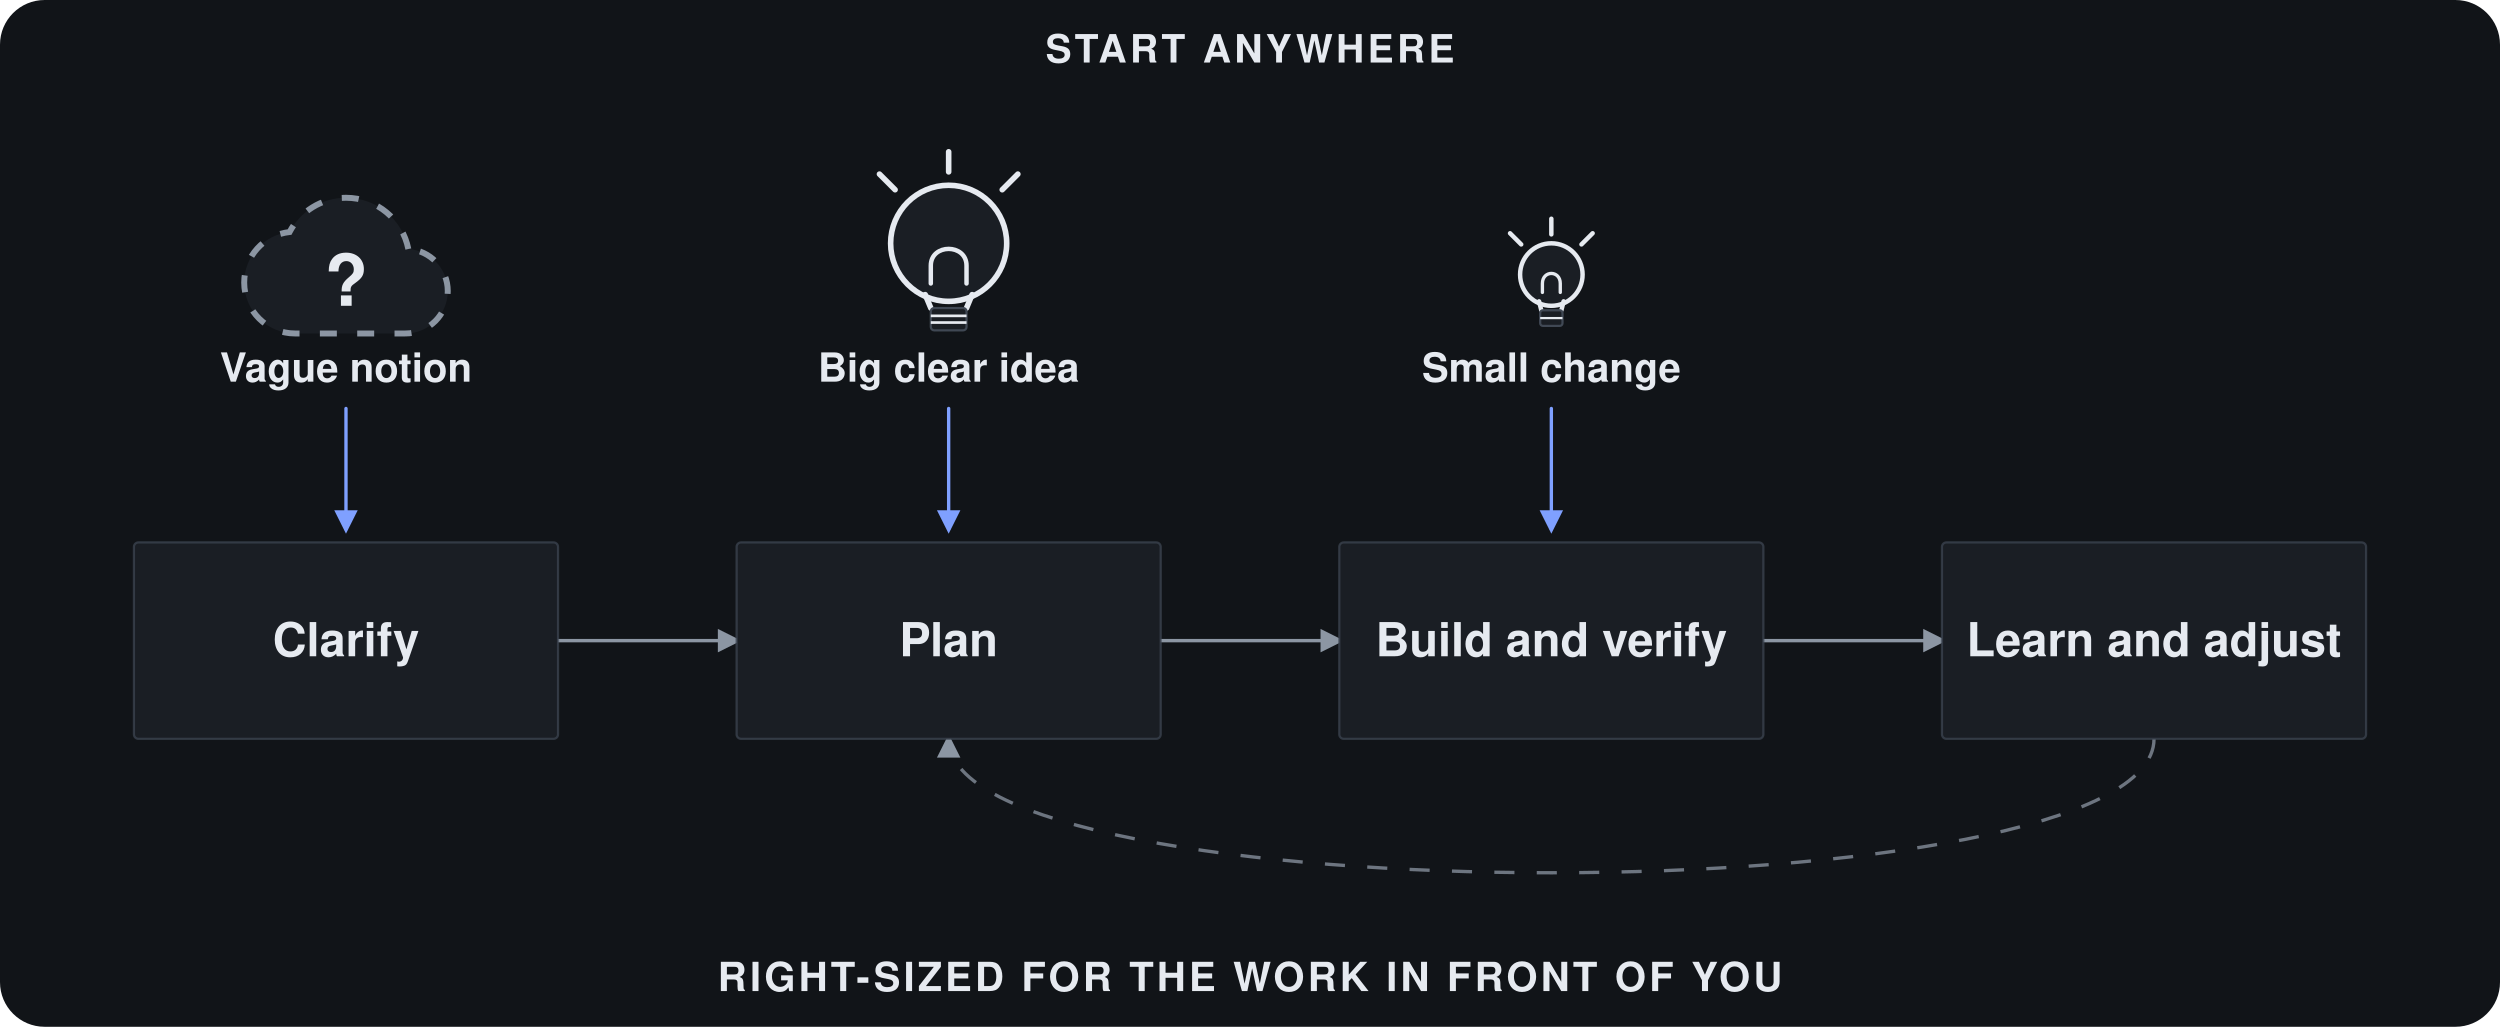
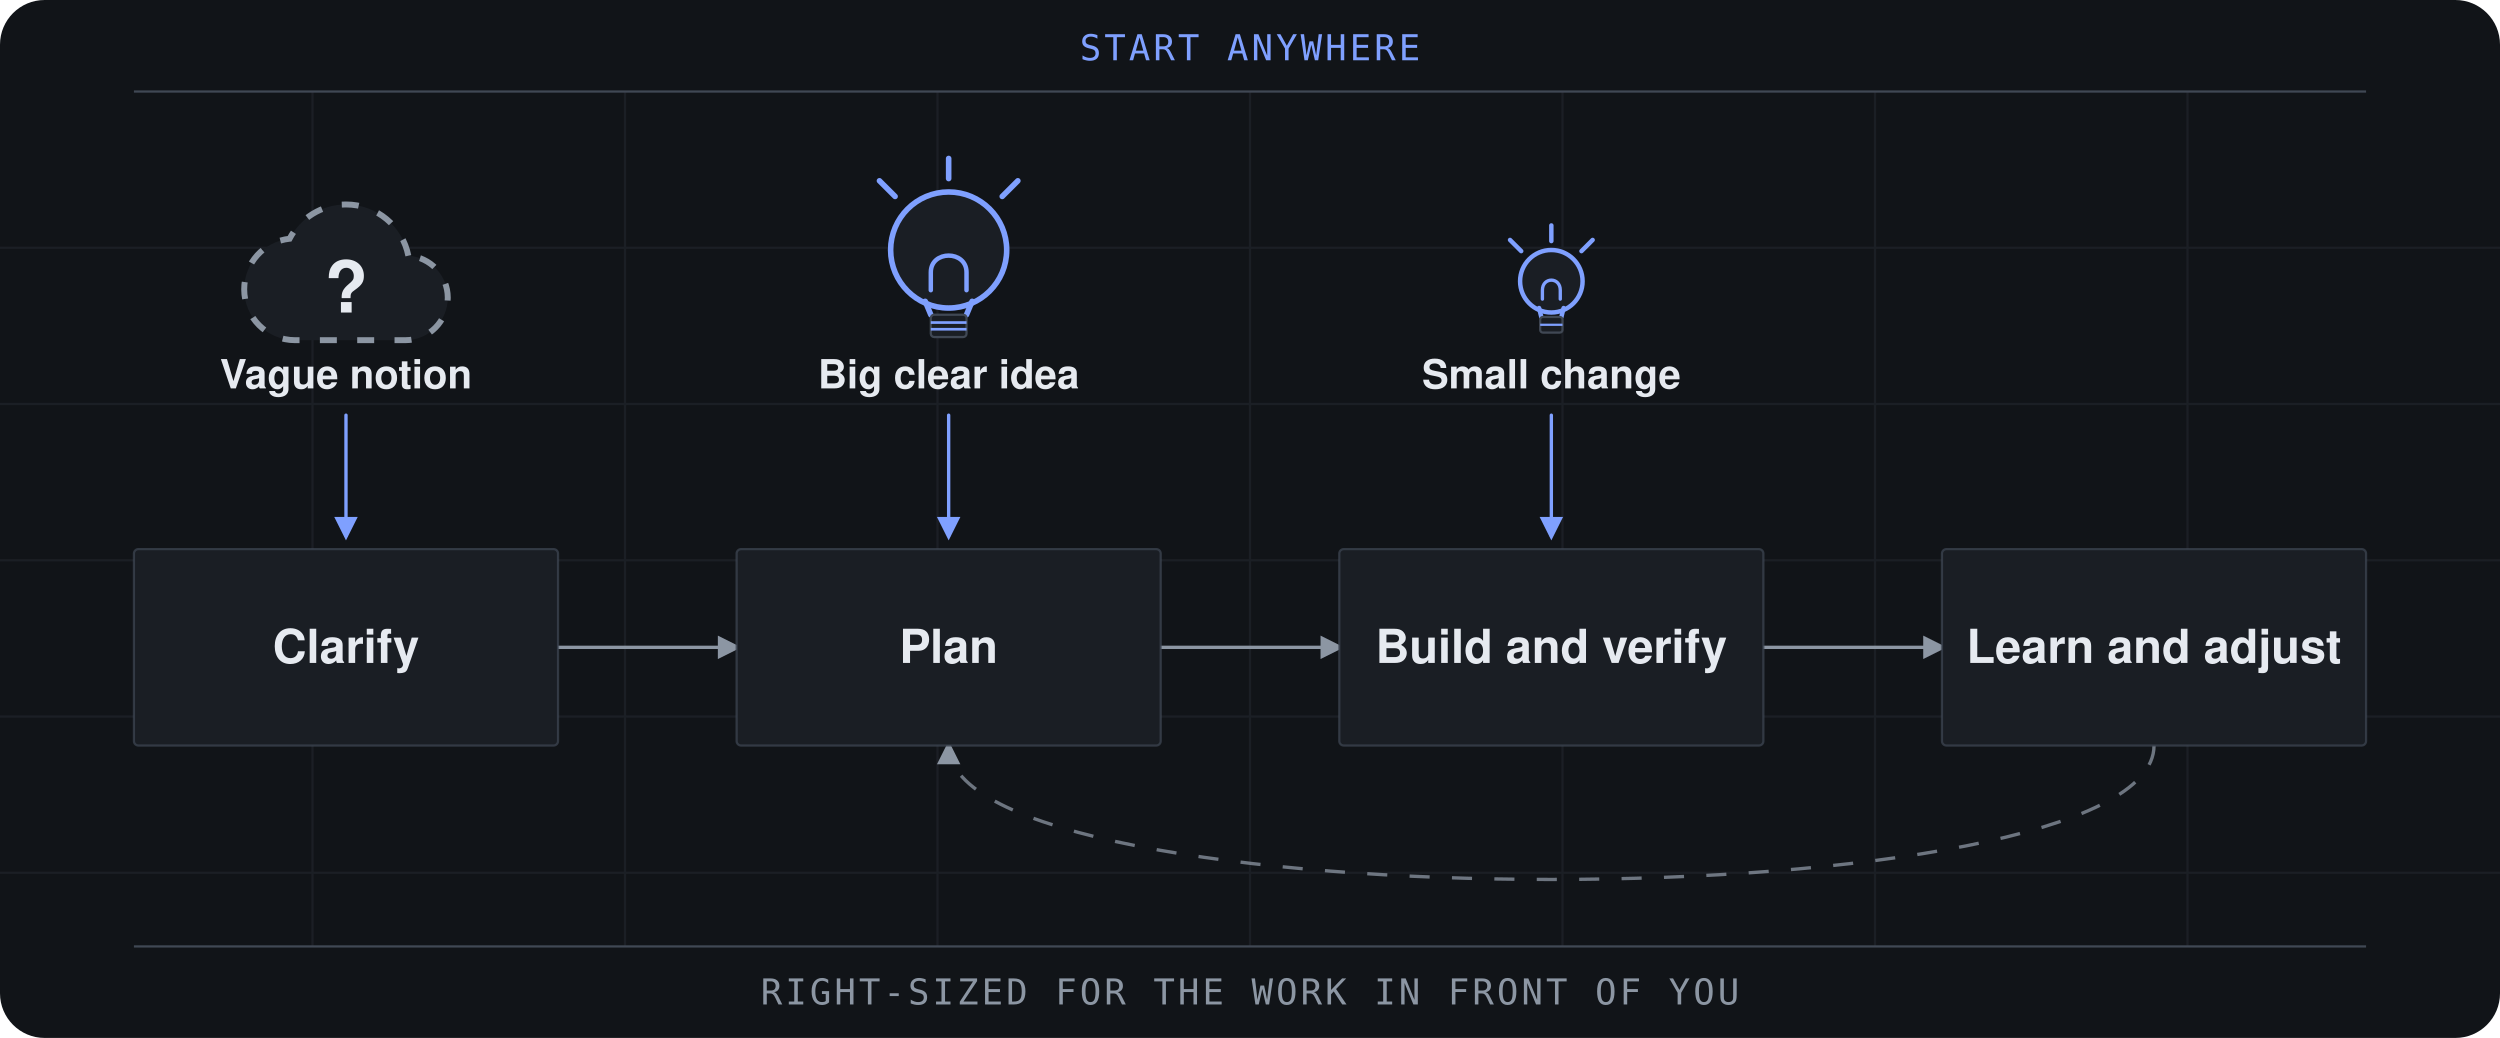
- <svg xmlns="http://www.w3.org/2000/svg" class="bmad-diagram" width="1120" height="460" viewBox="0 0 1120 460" role="img" aria-labelledby="title description">
+ <svg xmlns="http://www.w3.org/2000/svg" class="bmad-diagram" width="1120" height="465" viewBox="0 0 1120 465" role="img" aria-labelledby="title description">
  <style>
  .bmad-diagram { font-family: -apple-system, 'Segoe UI', Helvetica, Arial, sans-serif; }
  .bmad-diagram text { fill: #e6eaf0; }
  .bmad-diagram .node { fill: #1a1e24; stroke: #404854; stroke-width: 1; }
  .bmad-diagram .node.hot { stroke: #7fa0ff; }
  .bmad-diagram .gate { fill: #111418; stroke: #7fa0ff; stroke-width: 1.5; }
  .bmad-diagram .chip { fill: #1a1e24; stroke: #404854; stroke-width: 1; }
  .bmad-diagram .chip.ok { fill: rgba(111, 207, 151, 0.1); stroke: #6fcf97; }
  .bmad-diagram .chip.warn { fill: rgba(224, 178, 95, 0.1); stroke: #e0b25f; }
  .bmad-diagram .band { fill: #1a1e24; stroke: #404854; stroke-opacity: 0.28; stroke-width: 1; }
  .bmad-diagram .panel { fill: none; stroke: #404854; stroke-width: 1; stroke-dasharray: 4 4; }
  .bmad-diagram .panel-title { fill: #7fa0ff; }
+   .bmad-diagram .slogan {
+     font-family: ui-monospace, SFMono-Regular, Menlo, monospace;
+     font-size: 16px;
+     letter-spacing: 0.085em;
+     text-transform: uppercase;
+     fill: #7fa0ff;
+   }
+   .bmad-diagram .slogan.alt { fill: #8c96a3; }
+   .bmad-diagram .grid { fill: none; stroke: #404854; stroke-opacity: 0.22; stroke-width: 1; }
+   .bmad-diagram .rule { fill: none; stroke: #404854; stroke-width: 1; }
  .bmad-diagram .edge { fill: none; stroke: #8c96a3; stroke-width: 1.5; }
  .bmad-diagram .edge.soft { stroke-width: 1.25; stroke-dasharray: 4 4; opacity: 0.85; }
  .bmad-diagram .edge.lens { opacity: 0.5; }
  .bmad-diagram .edge.entry { stroke: #7fa0ff; }
  .bmad-diagram .head { fill: #8c96a3; }
  .bmad-diagram .head.accent { fill: #7fa0ff; }
  .bmad-diagram .glyph { fill: #8c96a3; }
  .bmad-diagram .glyph .fold { fill: #111418; opacity: 0.5; }
  .bmad-diagram .n { font-size: 14px; font-weight: 500; letter-spacing: -0.012em; text-anchor: middle; }
  .bmad-diagram .n.small { font-size: 12.5px; font-weight: 600; text-anchor: start; }
  .bmad-diagram .sub { font-size: 11.5px; fill: #8c96a3; }
  .bmad-diagram .sub.mid { text-anchor: middle; }
  .bmad-diagram .mono { font-family: ui-monospace, SFMono-Regular, Menlo, monospace; }
  .bmad-diagram .k {
    font-family: ui-monospace, SFMono-Regular, Menlo, monospace;
    font-size: 10px;
    letter-spacing: 0.09em;
    text-transform: uppercase;
    fill: #8c96a3;
  }
  </style>
-   <rect width="1120" height="460" rx="20" fill="#111418" />
+   <rect width="1120" height="465" rx="20" fill="#111418" />
  <defs>
    <marker id="arrow" viewBox="0 0 10 10" refX="8" refY="5" markerWidth="7" markerHeight="7" orient="auto-start-reverse">
      <path class="head" d="M 0 0 L 10 5 L 0 10 z" />
    </marker>
    <marker id="arrow-entry" viewBox="0 0 10 10" refX="8" refY="5" markerWidth="7" markerHeight="7" orient="auto-start-reverse">
      <path class="head accent" d="M 0 0 L 10 5 L 0 10 z" />
    </marker>
  </defs>
  <g text-anchor="middle">
-     <text x="560" y="28" fill="#e6eaf0" font-size="17.5" font-weight="700" letter-spacing="1.5" data-i18n="start-anywhere">START ANYWHERE</text>
-     <text x="560" y="444" fill="#8c96a3" font-size="18" font-weight="600" letter-spacing="1.4" data-i18n="right-sized-for-the-work-in-front-">RIGHT-SIZED FOR THE WORK IN FRONT OF YOU</text>
+     <text class="slogan" x="560" y="27" data-i18n="start-anywhere">START ANYWHERE</text>
+     <path class="rule" d="M60 41H1060" />
+     <path class="rule" d="M60 424H1060" />
+     <text class="slogan alt" x="560" y="450" data-i18n="right-sized-for-the-work-in-front-">RIGHT-SIZED FOR THE WORK IN FRONT OF YOU</text>
  </g>
-   <g transform="translate(0 43)">
+   <path class="grid" d="M0 111H1120M0 181H1120M0 251H1120M0 321H1120M0 391H1120M140 41V424M280 41V424M420 41V424M560 41V424M700 41V424M840 41V424M980 41V424" />
+   <g transform="translate(0 46)">
    <path class="edge entry" d="M155 140V194" stroke-linecap="round" marker-end="url(#arrow-entry)" />
    <path class="edge entry" d="M425 140V194" stroke-linecap="round" marker-end="url(#arrow-entry)" />
    <path class="edge entry" d="M695 140V194" stroke-linecap="round" marker-end="url(#arrow-entry)" />
    <path class="edge" d="M250 244H330" stroke-linecap="round" marker-end="url(#arrow)" />
    <path class="edge" d="M520 244H600" stroke-linecap="round" marker-end="url(#arrow)" />
    <path class="edge" d="M790 244H870" stroke-linecap="round" marker-end="url(#arrow)" />
    <path class="edge" d="M965 288C965 368 425 368 425 288" fill="none" stroke-opacity=".75" stroke-dasharray="9 10" marker-end="url(#arrow)" />
    <g transform="translate(155 76) scale(3.8) translate(-12 -12)">
      <path d="M19.35 10.04C18.67 6.59 15.64 4 12 4 9.11 4 6.6 5.64 5.35 8.04 2.34 8.36 0 10.91 0 14c0 3.31 2.69 6 6 6h13c2.76 0 5-2.24 5-5 0-2.64-2.05-4.78-4.65-4.96z" fill="#1a1e24" stroke="#8c96a3" stroke-width=".7" stroke-dasharray="2 2.4" />
    </g>
-     <circle cx="425" cy="66" r="26" fill="#1a1e24" stroke="#e6eaf0" stroke-width="2.5" />
-     <path d="M417 84V76C417 66 433 66 433 76V84" fill="none" stroke="#e6eaf0" stroke-width="2" stroke-linecap="round" />
-     <path d="M414.5 89L417 95M435.5 89L433 95" stroke="#e6eaf0" stroke-width="2.5" stroke-linecap="round" />
-     <rect class="node" x="417" y="95" width="16" height="10" rx="1.5" stroke="#e6eaf0" stroke-width="2.5" />
-     <path d="M417 98.5H433M417 101.5H433" stroke="#e6eaf0" stroke-width="1.2" />
-     <path d="M401 42L394 35M449 42L456 35M425 34V25" stroke="#e6eaf0" stroke-width="2.5" stroke-linecap="round" />
-     <circle cx="695" cy="80" r="14" fill="#1a1e24" stroke="#e6eaf0" stroke-width="2" />
-     <path d="M691 88V84C691 78 699 78 699 84V88" fill="none" stroke="#e6eaf0" stroke-width="1.5" stroke-linecap="round" />
-     <path d="M689.5 92L690.5 96M700.5 92L699.5 96" stroke="#e6eaf0" stroke-width="2" stroke-linecap="round" />
-     <rect class="node" x="690" y="96" width="10" height="7" rx="1.2" stroke="#e6eaf0" stroke-width="2" />
-     <path d="M690 99.5H700" stroke="#e6eaf0" stroke-width="1" />
-     <path d="M681.5 66.5L676.5 61.5M708.5 66.5L713.5 61.5M695 62V55" stroke="#e6eaf0" stroke-width="2" stroke-linecap="round" />
+     <circle cx="425" cy="66" r="26" fill="#1a1e24" stroke="#7fa0ff" stroke-width="2.5" />
+     <path d="M417 84V76C417 66 433 66 433 76V84" fill="none" stroke="#7fa0ff" stroke-width="2" stroke-linecap="round" />
+     <path d="M414.5 89L417 95M435.5 89L433 95" stroke="#7fa0ff" stroke-width="2.5" stroke-linecap="round" />
+     <rect class="node" x="417" y="95" width="16" height="10" rx="1.5" stroke="#7fa0ff" stroke-width="2.5" />
+     <path d="M417 98.5H433M417 101.5H433" stroke="#7fa0ff" stroke-width="1.2" />
+     <path d="M401 42L394 35M449 42L456 35M425 34V25" stroke="#7fa0ff" stroke-width="2.5" stroke-linecap="round" />
+     <circle cx="695" cy="80" r="14" fill="#1a1e24" stroke="#7fa0ff" stroke-width="2" />
+     <path d="M691 88V84C691 78 699 78 699 84V88" fill="none" stroke="#7fa0ff" stroke-width="1.5" stroke-linecap="round" />
+     <path d="M689.5 92L690.5 96M700.5 92L699.5 96" stroke="#7fa0ff" stroke-width="2" stroke-linecap="round" />
+     <rect class="node" x="690" y="96" width="10" height="7" rx="1.2" stroke="#7fa0ff" stroke-width="2" />
+     <path d="M690 99.5H700" stroke="#7fa0ff" stroke-width="1" />
+     <path d="M681.5 66.5L676.5 61.5M708.5 66.5L713.5 61.5M695 62V55" stroke="#7fa0ff" stroke-width="2" stroke-linecap="round" />
    <g text-anchor="middle">
      <text x="155" y="94" fill="#8c96a3" font-size="32" font-weight="700" data-i18n="label">?</text>
      <text x="155" y="128" fill="#e6eaf0" font-size="18" font-weight="600" data-i18n="vague-notion">Vague notion</text>
      <text x="425" y="128" fill="#e6eaf0" font-size="18" font-weight="600" data-i18n="big-clear-idea">Big clear idea</text>
      <text x="695" y="128" fill="#e6eaf0" font-size="18" font-weight="600" data-i18n="small-change">Small change</text>
      <g transform="translate(60 200)">
        <rect class="node" width="190" height="88" rx="2" stroke-opacity=".7" />
        <text x="95" y="51" fill="#e6eaf0" font-size="21" font-weight="600" data-i18n="clarify">Clarify</text>
      </g>
      <g transform="translate(330 200)">
        <rect class="node" width="190" height="88" rx="2" stroke-opacity=".7" />
        <text x="95" y="51" fill="#e6eaf0" font-size="21" font-weight="600" data-i18n="plan">Plan</text>
      </g>
      <g transform="translate(600 200)">
        <rect class="node" width="190" height="88" rx="2" stroke-opacity=".7" />
        <text x="95" y="51" fill="#e6eaf0" font-size="21" font-weight="600" data-i18n="build-and-verify">Build and verify</text>
      </g>
      <g transform="translate(870 200)">
        <rect class="node" width="190" height="88" rx="2" stroke-opacity=".7" />
        <text x="95" y="51" fill="#e6eaf0" font-size="21" font-weight="600" data-i18n="learn-and-adjust">Learn and adjust</text>
      </g>
    </g>
  </g>
</svg>
